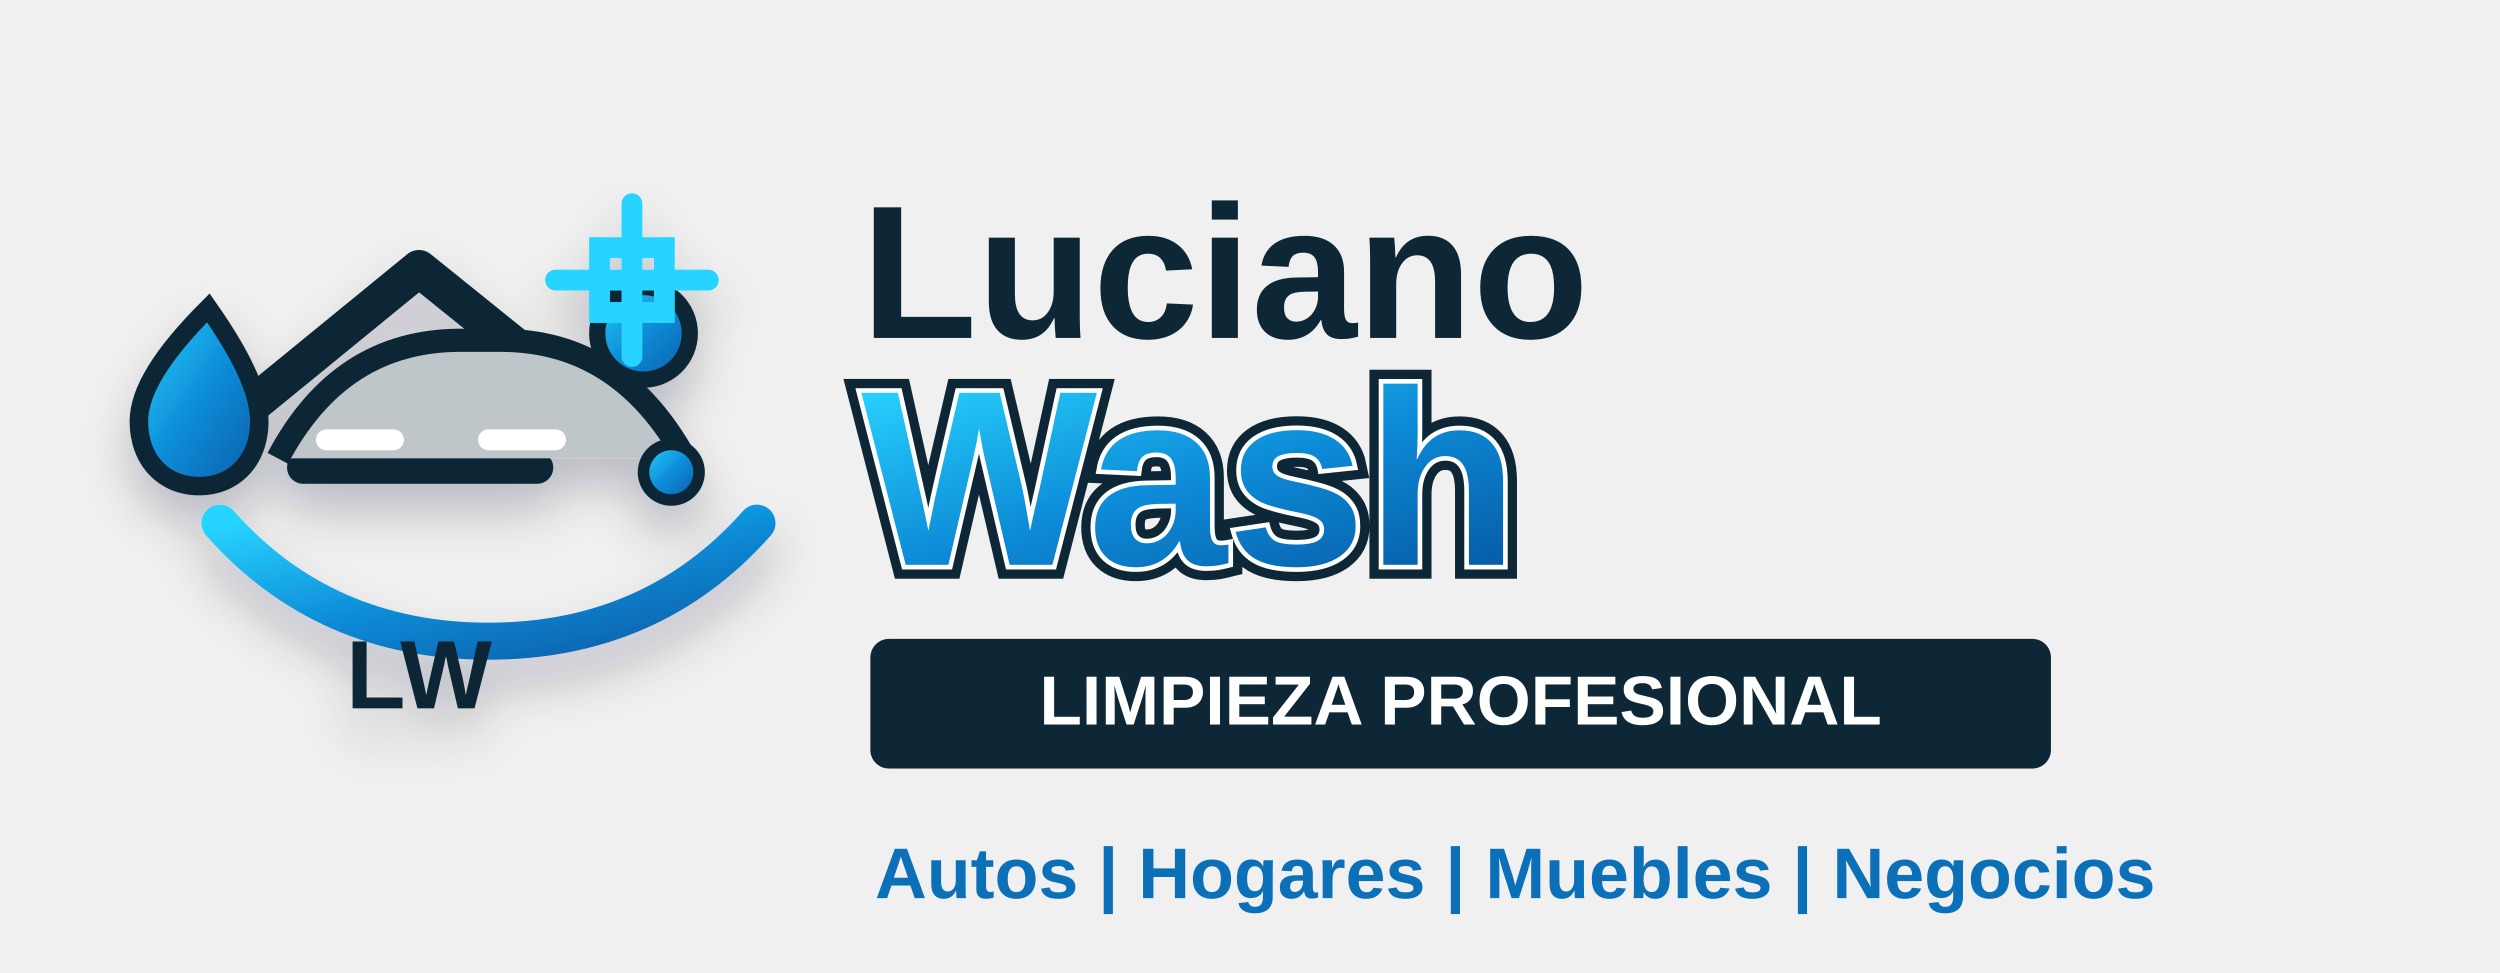
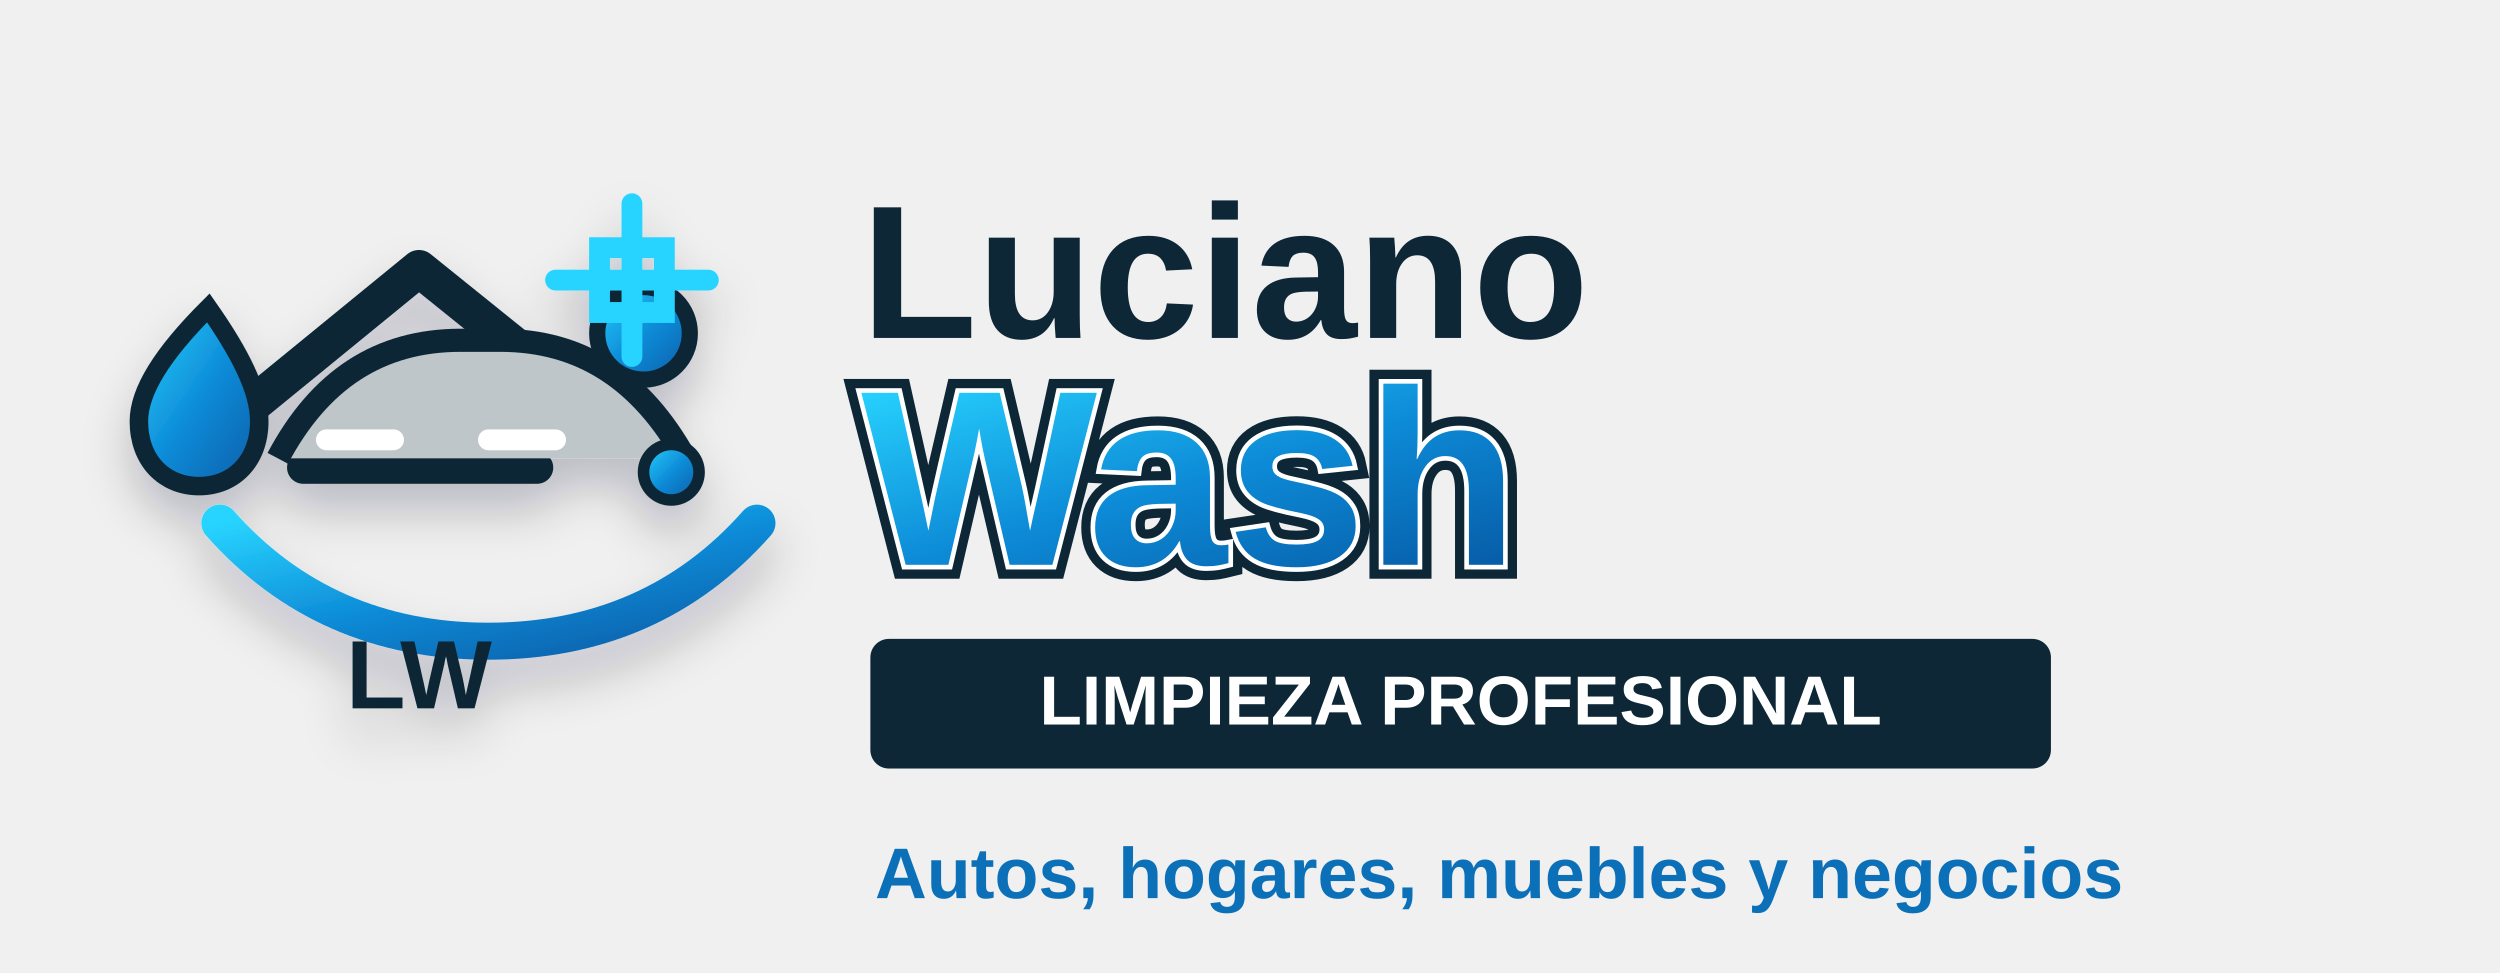
<svg xmlns="http://www.w3.org/2000/svg" viewBox="0 0 1080 420" role="img" aria-label="Luciano Wash Limpieza Profesional">
  <defs>
    <linearGradient id="water" x1="0" y1="0" x2="1" y2="1">
      <stop offset="0" stop-color="#28d4ff" />
      <stop offset=".52" stop-color="#0d8bd7" />
      <stop offset="1" stop-color="#075ca7" />
    </linearGradient>
    <linearGradient id="shine" x1="0" y1="0" x2="0" y2="1">
      <stop offset="0" stop-color="#ffffff" />
      <stop offset="1" stop-color="#dfe8ec" />
    </linearGradient>
    <filter id="lift" x="-18%" y="-22%" width="136%" height="144%">
      <feDropShadow dx="0" dy="12" stdDeviation="10" flood-color="#081723" flood-opacity=".22" />
    </filter>
  </defs>
  <g transform="translate(42 50)" filter="url(#lift)">
    <path d="M68 124 139 66l72 58" fill="none" stroke="#0d2736" stroke-width="16" stroke-linecap="round" stroke-linejoin="round" />
    <path d="M89 152h101" fill="none" stroke="#0d2736" stroke-width="14" stroke-linecap="round" />
    <path d="M78 148c18-34 44-51 79-51h17c35 0 61 17 80 51" fill="#bfc6ca" stroke="#0d2736" stroke-width="10" stroke-linejoin="round" />
    <path d="M99 140h29M169 140h29" stroke="#ffffff" stroke-width="9" stroke-linecap="round" />
    <path d="M53 176c30 34 69 51 116 51s86-17 116-51" fill="none" stroke="url(#water)" stroke-width="16" stroke-linecap="round" />
    <path d="M48 83c14 20 22 36 22 49 0 17-11 28-26 28s-26-11-26-28c0-13 10-29 30-49z" fill="url(#water)" stroke="#0d2736" stroke-width="8" />
    <circle cx="236" cy="94" r="20" fill="url(#water)" stroke="#0d2736" stroke-width="7" />
    <circle cx="248" cy="154" r="12" fill="url(#water)" stroke="#0d2736" stroke-width="5" />
    <path d="M217 57h28v28h-28zM231 38v66M198 71h66" fill="none" stroke="#28d4ff" stroke-width="9" stroke-linecap="round" />
    <text x="139" y="256" text-anchor="middle" font-family="Arial, Helvetica, sans-serif" font-size="42" font-weight="900" fill="#0d2736">LW</text>
  </g>
  <g transform="translate(372 70)">
    <text x="0" y="76" font-family="Arial, Helvetica, sans-serif" font-size="82" font-weight="900" fill="#0d2736">Luciano</text>
    <text x="0" y="174" font-family="Arial, Helvetica, sans-serif" font-size="108" font-weight="900" fill="url(#shine)" stroke="#0d2736" stroke-width="12" paint-order="stroke">Wash</text>
    <text x="0" y="174" font-family="Arial, Helvetica, sans-serif" font-size="108" font-weight="900" fill="url(#water)" stroke="#ffffff" stroke-width="4" paint-order="stroke">Wash</text>
    <rect x="4" y="206" width="510" height="56" rx="8" fill="#0d2736" />
    <text x="259" y="243" text-anchor="middle" font-family="Arial, Helvetica, sans-serif" font-size="30" font-weight="900" fill="#ffffff">LIMPIEZA PROFESIONAL</text>
-     <text x="6" y="318" font-family="Arial, Helvetica, sans-serif" font-size="31" font-weight="800" fill="#0b70b7">Autos | Hogares | Muebles | Negocios</text>
+     <text x="6" y="318" font-family="Arial, Helvetica, sans-serif" font-size="31" font-weight="800" fill="#0b70b7">Autos, hogares, muebles y negocios</text>
  </g>
</svg>
